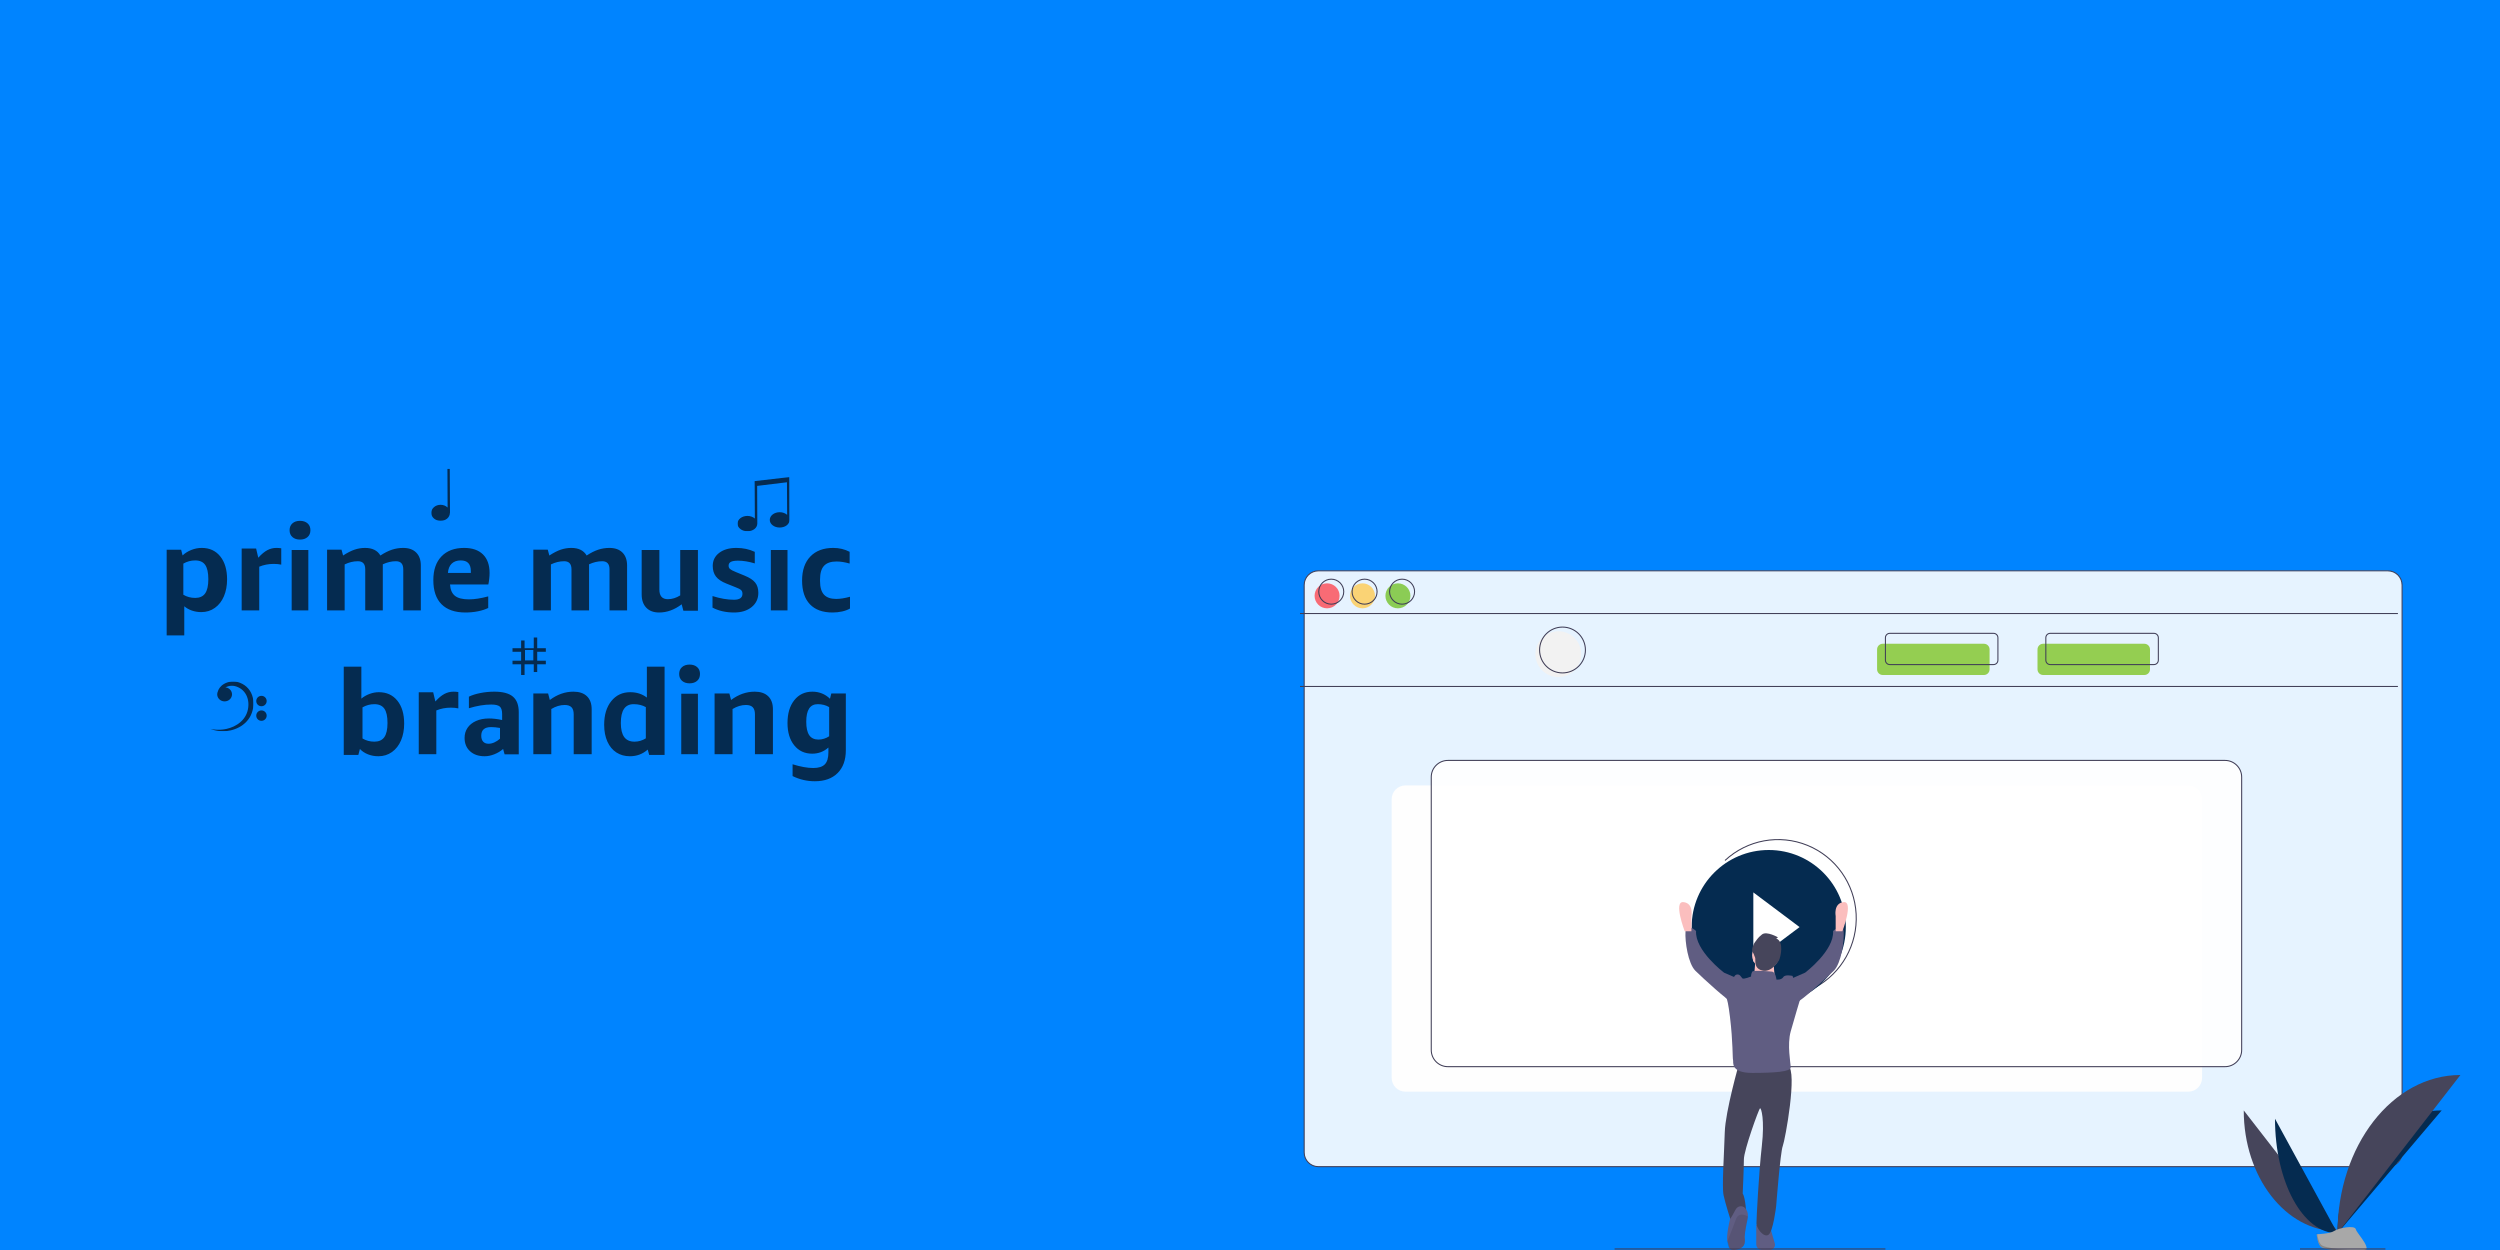
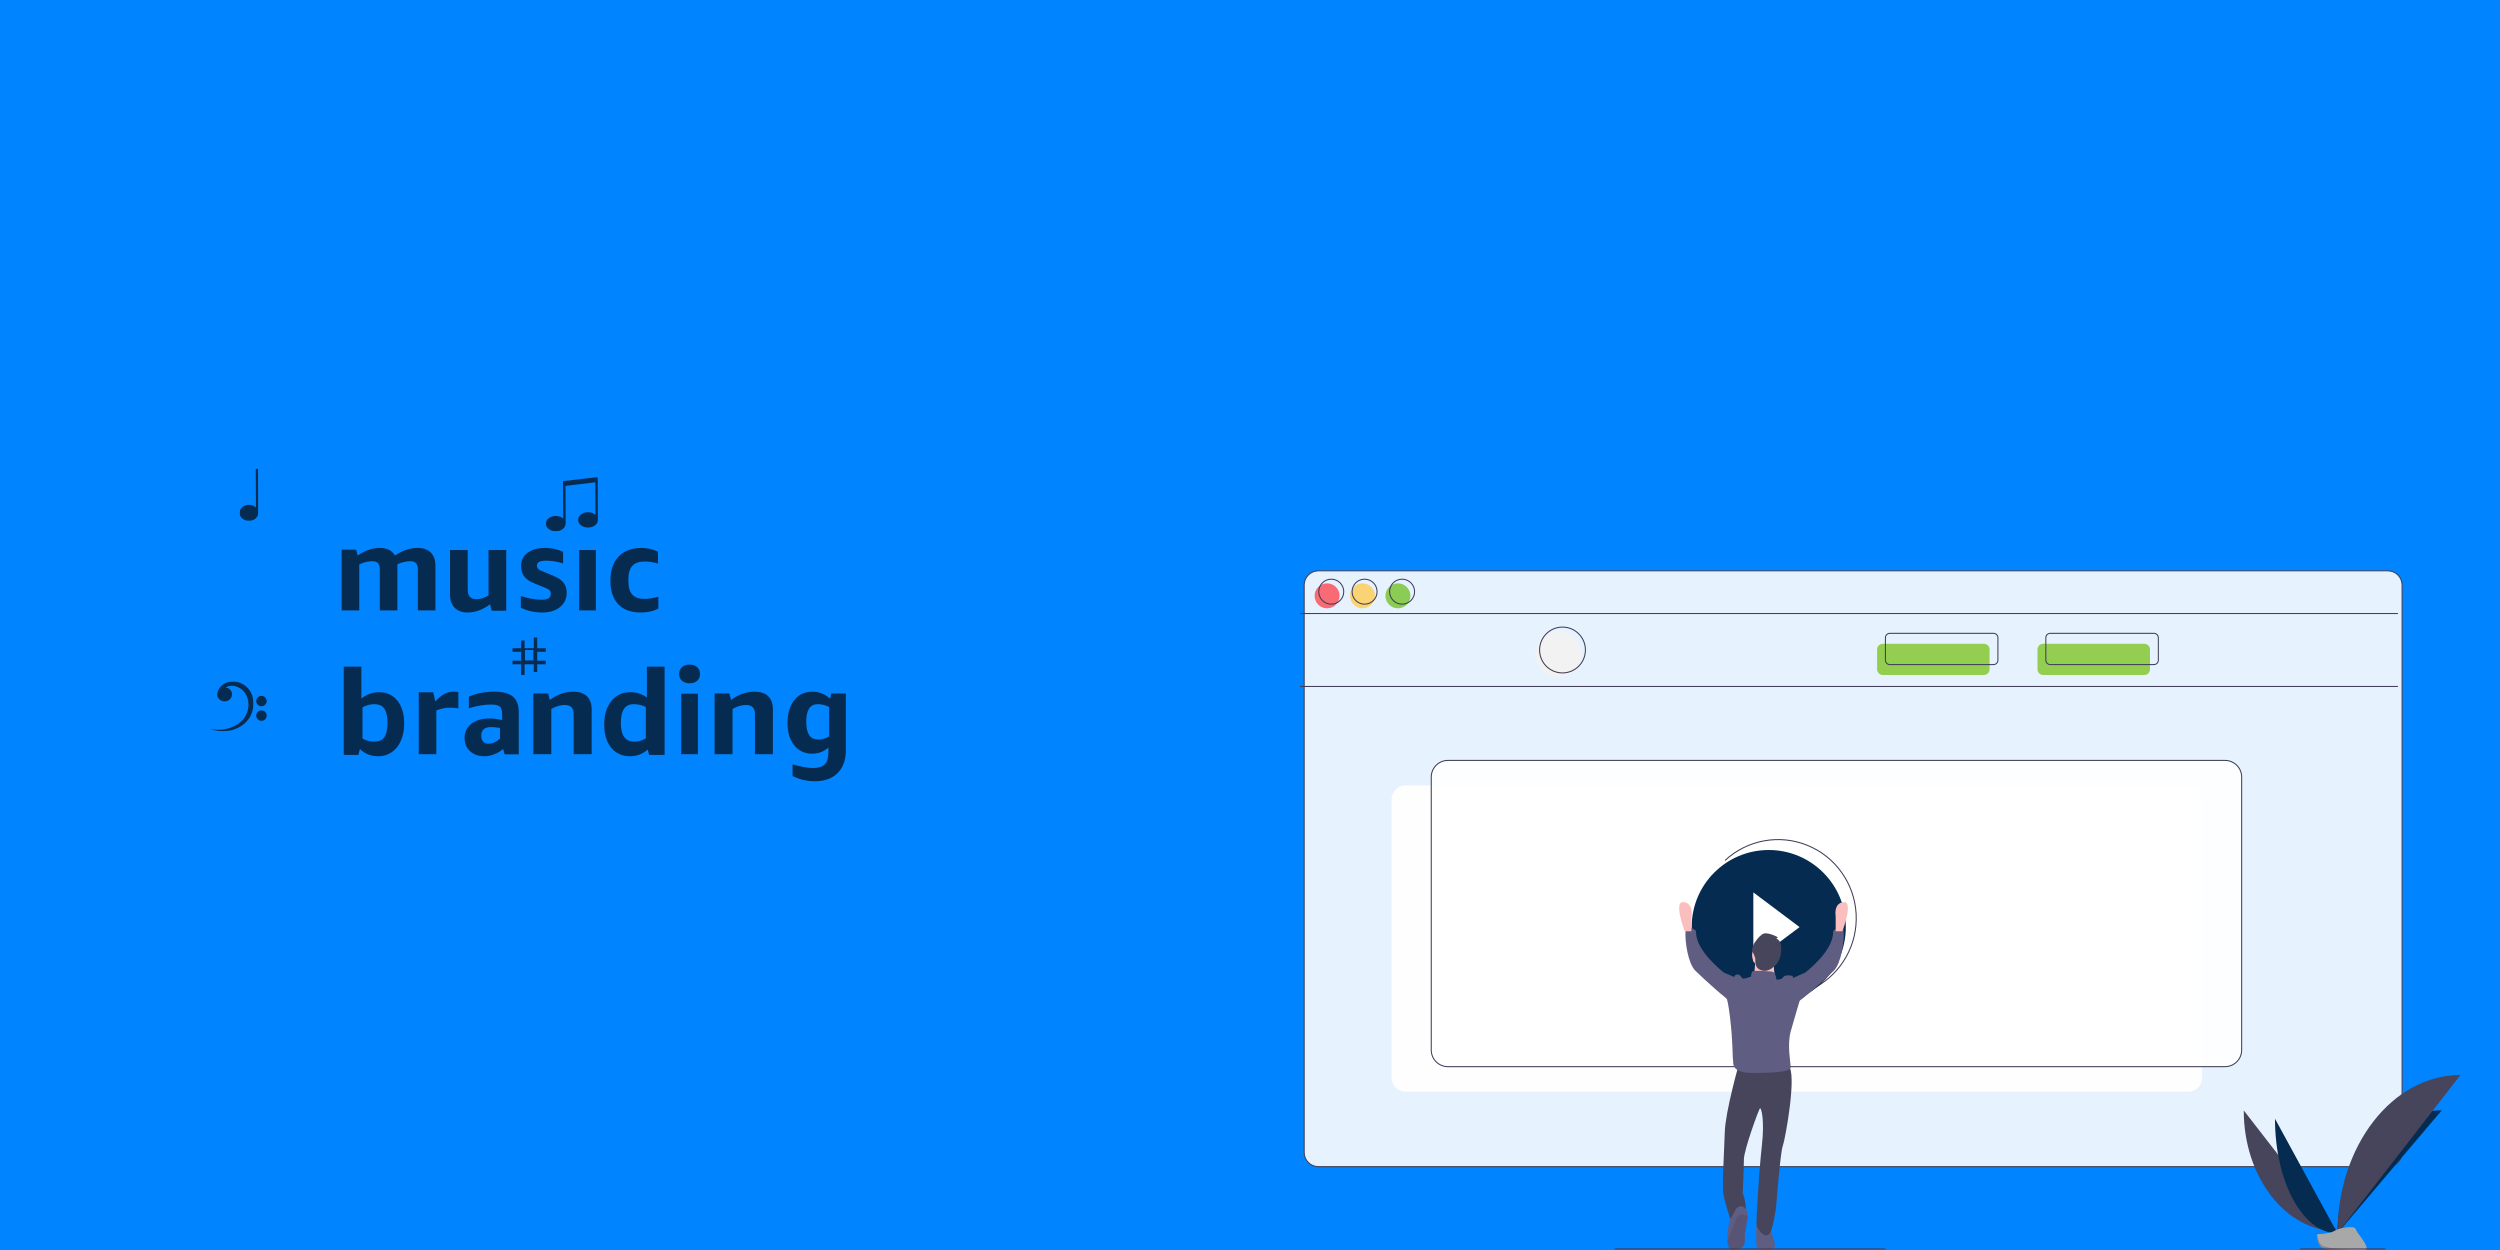
<svg xmlns="http://www.w3.org/2000/svg" xmlns:xlink="http://www.w3.org/1999/xlink" width="1200px" height="600px" viewBox="0 0 1200 600" version="1.1">
  <defs>
    <polygon id="path-1" points="0 0 8 0 8 25 0 25" />
    <polygon id="path-3" points="0 0 9 0 9 25 0 25" />
    <polygon id="path-5" points="3e-05 0.108 20.678 0.108 20.678 24 3e-05 24" />
    <polygon id="path-7" points="0 0 25 0 25 26 0 26" />
  </defs>
  <g id="music_branding_hero" stroke="none" stroke-width="1" fill="none" fill-rule="evenodd">
    <rect fill="#0084FF" x="0" y="0" width="1200" height="600" />
    <g id="undraw_media_player_ylg8" transform="translate(624, 274)">
      <path d="M225.353,326 L221.879,326 C220.289,326 219,324.783 219,323.281 L219,314 L225.353,314 L227.907,322.843 C228.124,323.594 227.957,324.398 227.457,325.018 C226.956,325.637 226.178,326 225.353,326 L225.353,326 Z" id="Path" fill="#605D82" fill-rule="nonzero" />
      <rect id="Rectangle" fill="#F2F2F2" fill-rule="nonzero" x="44" y="103" width="389" height="147" rx="6.612" />
      <rect id="Rectangle" stroke="#3F3D56" stroke-width="0.5" fill-opacity="0.9" fill="#FFFFFF" x="2" y="0" width="527" height="286" rx="6.819" />
      <line x1="0" y1="20.5" x2="527" y2="20.5" id="Path" stroke="#3F3D56" stroke-width="0.5" />
      <line x1="0" y1="55.5" x2="527" y2="55.5" id="Path" stroke="#3F3D56" stroke-width="0.5" />
      <circle id="Oval" fill="#F86B75" fill-rule="nonzero" cx="13" cy="12" r="6" />
      <circle id="Oval" fill="#FAD375" fill-rule="nonzero" cx="30" cy="12" r="6" />
      <circle id="Oval" fill="#8BCC55" fill-rule="nonzero" cx="47" cy="12" r="6" />
      <circle id="Oval" stroke="#3F3D56" stroke-width="0.5" cx="15" cy="10" r="6" />
      <circle id="Oval" stroke="#3F3D56" stroke-width="0.5" cx="31" cy="10" r="6" />
      <circle id="Oval" stroke="#3F3D56" stroke-width="0.5" cx="49" cy="10" r="6" />
      <circle id="Oval" fill="#F2F2F2" fill-rule="nonzero" cx="124" cy="40" r="11" />
      <circle id="Oval" stroke="#3F3D56" stroke-width="0.5" cx="126" cy="38" r="11" />
      <rect id="Rectangle" fill="#94CE51" fill-rule="nonzero" x="277" y="35" width="54" height="15" rx="2.712" />
      <rect id="Rectangle" fill="#94CE51" fill-rule="nonzero" x="354" y="35" width="54" height="15" rx="2.712" />
      <rect id="Rectangle" stroke="#3F3D56" stroke-width="0.5" x="281" y="30" width="54" height="15" rx="2.111" />
      <rect id="Rectangle" stroke="#3F3D56" stroke-width="0.5" x="358" y="30" width="54" height="15" rx="2.111" />
      <rect id="Rectangle" stroke="#3F3D56" stroke-width="0.5" fill-opacity="0.9" fill="#FFFFFF" x="63" y="91" width="389" height="147" rx="8.002" />
      <path d="M247.214,200 C260.033,193.083 267.722,179.34 266.946,164.731 C266.171,150.122 257.07,137.28 243.592,131.775 C230.114,126.27 214.686,129.093 204,139.021 M221.952,156.186 L221.952,149.76 L244.472,166.744 L239.287,170.342" id="Shape" stroke="#3F3D56" stroke-width="0.5" />
      <path d="M225,134 C204.565,134 188,150.565 188,171 C188,191.435 204.565,208 225,208 C245.435,208 262,191.435 262,171 C261.991,150.569 245.431,134.009 225,134 Z M217.6,187.65 L217.6,154.35 L239.8,171 L217.6,187.65 Z" id="Shape" fill="#052B50" fill-rule="nonzero" />
      <path d="M210.774,236.399 C210.774,236.399 204.175,259.426 203.888,269.5 C203.601,279.575 202.454,295.694 203.315,299.723 C204.175,303.753 206.757,311.813 206.757,311.813 C206.757,311.813 212.208,305.192 214.216,308.934 C214.216,308.934 213.929,301.162 212.495,298.86 C212.495,298.86 213.069,286.771 213.069,282.453 C213.069,278.135 220.241,258.274 220.815,257.987 C221.388,257.699 223.11,263.456 221.675,276.12 C220.241,288.785 219.093,310.955 219.093,313.258 C219.093,315.561 222.536,320.166 224.831,318.727 C227.126,317.288 228.561,304.904 228.561,304.904 C228.561,304.904 230.569,278.999 231.716,276.12 C232.864,273.242 238.889,240.141 234.298,237.55 C229.708,234.959 210.774,236.399 210.774,236.399 Z" id="Path" fill="#46455B" fill-rule="nonzero" />
      <path d="M214.837,310.897 C214.562,312.085 213.461,317.727 213.461,319.509 C213.461,321.291 214.562,324.558 209.883,325.746 C205.325,326.904 205.991,323.833 205.265,322.028 C205.246,321.98 205.226,321.933 205.204,321.885 C204.379,320.103 206.305,310.897 206.58,310.897 C206.742,310.897 208.044,308.539 209.09,306.594 C209.534,305.755 210.309,305.18 211.195,305.036 C212.08,304.891 212.979,305.192 213.633,305.853 C214.51,306.77 215.004,308.034 214.999,309.353 C215.008,309.873 214.953,310.392 214.837,310.897 Z" id="Path" fill="#605D82" fill-rule="nonzero" />
      <path d="M214.832,311.414 C214.55,312.561 213.419,318.011 213.419,319.731 C213.419,321.452 214.55,324.607 209.744,325.754 C205.062,326.873 205.746,323.907 205,322.164 C205.811,320.024 207.782,315.427 209.178,311.414 C210.411,307.869 213.441,309.025 214.999,309.923 C215.008,310.425 214.952,310.926 214.832,311.414 L214.832,311.414 Z" id="Path" fill="#000000" fill-rule="nonzero" opacity="0.1" />
      <circle id="Oval" fill="#FBBEBE" fill-rule="nonzero" cx="223.5" cy="184.5" r="6.5" />
      <path d="M218.833,184.098 L218,194.169 L228,196 C228,196 226.889,187.15 227.722,185.318 C228.556,183.487 218.833,184.098 218.833,184.098 Z" id="Path" fill="#FBBEBE" fill-rule="nonzero" />
      <path d="M226.612,192.39 C226.612,192.39 217.686,191.512 217.091,192.39 C216.702,193.112 216.498,193.916 216.496,194.733 C216.496,194.733 212.926,196.197 212.331,195.612 C211.736,195.026 211.14,193.269 209.355,193.855 C207.57,194.44 204,204.982 204,204.982 C204,204.982 204.893,201.761 206.38,214.06 C207.868,226.359 207.57,233.972 207.868,234.851 C208.165,235.729 206.38,241 217.091,241 C227.802,241 235.537,240.414 235.537,238.365 C235.537,236.315 233.752,227.53 235.537,221.088 C237.322,214.645 240,205.861 240,205.861 L236.43,194.44 C236.43,194.44 232.86,193.562 231.967,195.026 C231.074,196.49 228.694,196.197 228.694,196.197 C228.694,196.197 228.397,192.683 226.612,192.39 Z" id="Path" fill="#605D82" fill-rule="nonzero" />
      <path d="M211,196.112 L203.539,192.877 C203.539,192.877 189.514,182.288 190.11,172.876 C190.11,172.876 185.336,168.465 185.037,173.171 C184.739,177.876 186.231,188.465 189.812,191.994 C193.393,195.524 205.628,206.7 207.419,206.994 C209.209,207.288 211,196.112 211,196.112 Z" id="Path" fill="#605D82" fill-rule="nonzero" />
      <path d="M184.657,173 C184.657,173 179.091,158.456 184.071,159.016 C189.052,159.575 187.88,165.728 187.88,165.728 L187.88,173 L184.657,173 Z" id="Path" fill="#FBBEBE" fill-rule="nonzero" />
      <path d="M235,196.112 L242.461,192.877 C242.461,192.877 256.487,182.288 255.89,172.876 C255.89,172.876 260.664,168.465 260.963,173.171 C261.261,177.876 259.769,188.465 256.188,191.994 C252.607,195.524 240.372,206.7 238.581,206.994 C236.791,207.288 235,196.112 235,196.112 Z" id="Path" fill="#605D82" fill-rule="nonzero" />
      <path d="M260.343,173 C260.343,173 265.909,158.456 260.929,159.016 C255.948,159.575 257.12,165.728 257.12,165.728 L257.12,173 L260.343,173 Z" id="Path" fill="#FBBEBE" fill-rule="nonzero" />
      <path d="M228.588,176.505 L229.437,175.935 C229.437,175.935 224.058,172.801 221.794,174.51 C219.529,176.22 218.963,177.645 218.397,178.215 C217.831,178.785 216.416,181.919 217.265,183.059 C218.114,184.199 217.831,184.433 218.397,185.456 C218.963,186.479 217.408,190.595 221.724,191.814 C226.04,193.033 229.437,187.904 230.003,186.764 C230.569,185.624 232.55,177.93 228.588,176.505 Z" id="Path" fill="#46455B" fill-rule="nonzero" />
      <path d="M453,259 C453,291.059 473.127,317 498,317" id="Path" fill="#46455B" fill-rule="nonzero" />
      <path d="M498,318 C498,285.389 520.363,259 548,259" id="Path" fill="#052B50" fill-rule="nonzero" />
      <path d="M468,263 C468,293.4 481.418,318 498,318" id="Path" fill="#052B50" fill-rule="nonzero" />
      <path d="M498,318 C498,275.992 524.389,242 557,242" id="Path" fill="#46455B" fill-rule="nonzero" />
      <path d="M488,318.432 C488,318.432 494.45,318.236 496.394,316.873 C498.338,315.51 506.315,313.883 506.797,316.069 C507.28,318.255 516.49,326.94 509.209,326.998 C501.927,327.056 492.289,325.881 490.349,324.717 C488.409,323.554 488,318.432 488,318.432 Z" id="Path" fill="#A8A8A8" fill-rule="nonzero" />
      <path d="M509.34,326.199 C502.058,326.26 492.419,325.027 490.479,323.806 C489.001,322.876 488.412,319.539 488.215,318 C488.079,318.006 488,318.009 488,318.009 C488,318.009 488.409,323.384 490.349,324.605 C492.289,325.826 501.928,327.059 509.21,326.998 C511.312,326.98 512.038,326.208 511.998,325.063 C511.706,325.755 510.905,326.186 509.34,326.199 Z" id="Path" fill="#000000" fill-rule="nonzero" opacity="0.2" />
      <line x1="151" y1="325.5" x2="281" y2="325.5" id="Path" stroke="#3F3D56" stroke-width="0.5" />
      <line x1="480" y1="325.5" x2="521" y2="325.5" id="Path" stroke="#3F3D56" stroke-width="0.5" />
    </g>
-     <g id="Group" transform="translate(80, 225)">
-       <g id="Group-3" transform="translate(125, 4)">
+     <g id="Group" transform="translate(101, 225)">
+       <g id="Group-3" transform="translate(104, 4)">
        <mask id="mask-2" fill="white">
          <use xlink:href="#path-1" />
        </mask>
        <g id="Clip-2" />
      </g>
-       <path d="M0,80 L0,38.861 L6.946,38.861 L7.641,41.615 C8.798,40.505 10.197,39.626 11.837,38.975 C13.477,38.325 15.146,38 16.844,38 C20.588,38 23.549,39.358 25.73,42.074 C27.91,44.79 29,48.462 29,53.09 C29,56.112 28.498,58.809 27.495,61.18 C26.492,63.552 25.045,65.417 23.154,66.775 C21.263,68.133 19.083,68.811 16.613,68.811 C15.031,68.811 13.526,68.563 12.098,68.066 C10.67,67.568 9.454,66.88 8.451,66 L8.451,80 L0,80 Z M13.681,44 C11.671,44 9.778,44.511 8,45.533 L8,60.467 C9.7,61.489 11.594,62 13.681,62 C15.845,62 17.44,61.281 18.464,59.842 C19.488,58.404 20,56.133 20,53.028 C20,49.886 19.498,47.596 18.493,46.158 C17.488,44.719 15.884,44 13.681,44 Z M36,68 L36,38.291 L42.93,38.291 L43.97,42.709 C45.51,41.004 46.963,39.793 48.33,39.076 C49.697,38.359 51.15,38 52.69,38 C53.421,38 54.191,38.058 55,38.174 L55,46.023 C53.922,45.791 52.728,45.674 51.419,45.674 C48.917,45.674 46.588,46.12 44.432,47.012 L44.432,68 L36,68 Z M60,68 L60,39 L68,39 L68,68 L60,68 Z M64,34 C62.492,34 61.282,33.596 60.369,32.788 C59.456,31.981 59,30.885 59,29.5 C59,28.115 59.456,27.019 60.369,26.212 C61.282,25.404 62.492,25 64,25 C65.508,25 66.718,25.404 67.631,26.212 C68.544,27.019 69,28.115 69,29.5 C69,30.885 68.544,31.981 67.631,32.788 C66.718,33.596 65.508,34 64,34 Z M113.566,68 L113.566,48.266 C113.566,45.681 112.392,44.388 110.042,44.388 C107.963,44.388 105.864,44.882 103.746,45.871 L103.746,68 L95.312,68 L95.312,48.266 C95.312,45.681 94.137,44.388 91.788,44.388 C89.632,44.388 87.513,44.901 85.434,45.928 L85.434,68 L77,68 L77,38.856 L83.932,38.856 L84.683,41.65 C86.724,40.319 88.563,39.378 90.2,38.827 C91.836,38.276 93.521,38 95.254,38 C98.72,38 101.166,39.217 102.591,41.65 C104.555,40.357 106.403,39.426 108.136,38.856 C109.869,38.285 111.66,38 113.508,38 C116.204,38 118.293,38.741 119.776,40.224 C121.259,41.707 122,43.779 122,46.441 L122,68 L113.566,68 Z M136.011,55.534 C136.169,58.055 136.96,59.88 138.385,61.006 C139.809,62.133 142.044,62.697 145.09,62.697 C147.741,62.697 150.826,62.219 154.347,61.264 L154.347,66.823 C152.963,67.51 151.311,68.045 149.392,68.427 C147.474,68.809 145.486,69 143.429,69 C138.404,69 134.577,67.682 131.946,65.046 C129.315,62.41 128,58.552 128,53.471 C128,48.582 129.305,44.781 131.916,42.068 C134.527,39.356 138.147,38 142.776,38 C146.692,38 149.709,39.041 151.825,41.123 C153.942,43.205 155,46.175 155,50.033 C155,50.874 154.941,51.829 154.822,52.898 C154.703,53.968 154.565,54.847 154.407,55.534 L136.011,55.534 Z M141.173,44 C139.34,44 137.89,44.513 136.824,45.539 C135.758,46.565 135.15,48.052 135,50 L146,50 L146,49.113 C146,45.704 144.391,44 141.173,44 Z M212.566,68 L212.566,48.266 C212.566,45.681 211.392,44.388 209.042,44.388 C206.963,44.388 204.864,44.882 202.746,45.871 L202.746,68 L194.312,68 L194.312,48.266 C194.312,45.681 193.137,44.388 190.788,44.388 C188.632,44.388 186.513,44.901 184.434,45.928 L184.434,68 L176,68 L176,38.856 L182.932,38.856 L183.683,41.65 C185.724,40.319 187.563,39.378 189.2,38.827 C190.836,38.276 192.521,38 194.254,38 C197.72,38 200.166,39.217 201.591,41.65 C203.555,40.357 205.403,39.426 207.136,38.856 C208.869,38.285 210.66,38 212.508,38 C215.204,38 217.293,38.741 218.776,40.224 C220.259,41.707 221,43.779 221,46.441 L221,68 L212.566,68 Z M248.017,68.144 L247.203,65.065 C243.75,67.688 240.142,69 236.379,69 C233.741,69 231.685,68.23 230.211,66.69 C228.737,65.15 228,63.03 228,60.331 L228,39 L236.496,39 L236.496,57.992 C236.496,61.072 237.853,62.612 240.569,62.612 C242.586,62.612 244.565,62.004 246.504,60.787 L246.504,39 L255,39 L255,68.144 L248.017,68.144 Z M276.382,60.02 C276.382,59.258 276.165,58.667 275.729,58.247 C275.293,57.828 274.412,57.37 273.085,56.875 L268.651,55.101 C266.339,54.186 264.672,53.062 263.649,51.727 C262.625,50.392 262.114,48.696 262.114,46.637 C262.114,44.044 263.146,41.956 265.212,40.374 C267.277,38.791 270.034,38 273.483,38 C276.667,38 279.604,38.629 282.295,39.887 L282.295,45.435 C279.414,44.558 276.724,44.12 274.222,44.12 C272.668,44.12 271.531,44.311 270.811,44.692 C270.091,45.073 269.731,45.683 269.731,46.522 C269.731,47.17 269.949,47.695 270.385,48.095 C270.821,48.495 271.74,48.982 273.142,49.554 L277.463,51.327 C279.812,52.28 281.489,53.386 282.494,54.644 C283.498,55.902 284,57.542 284,59.563 C284,62.384 282.929,64.663 280.788,66.398 C278.647,68.133 275.833,69 272.346,69 C268.443,69 264.994,68.218 262,66.655 L262,61.107 C265.752,62.289 269.182,62.88 272.289,62.88 C275.018,62.88 276.382,61.927 276.382,60.02 Z M290,68 L290,39 L298,39 L298,68 L290,68 Z M328,67.081 C326.952,67.701 325.69,68.176 324.215,68.506 C322.74,68.835 321.207,69 319.615,69 C314.879,69 311.26,67.682 308.756,65.045 C306.252,62.408 305,58.609 305,53.645 C305,48.721 306.32,44.882 308.959,42.129 C311.599,39.376 315.267,38 319.965,38 C322.798,38 325.419,38.62 327.825,39.861 L327.825,45.503 C325.535,44.844 323.439,44.514 321.537,44.514 C318.819,44.514 316.82,45.202 315.539,46.579 C314.258,47.955 313.618,50.136 313.618,53.122 L313.618,53.936 C313.618,56.883 314.249,59.045 315.51,60.421 C316.772,61.798 318.722,62.486 321.362,62.486 C323.264,62.486 325.477,62.137 328,61.439 L328,67.081 Z M85,137.37 L85,95 L93.451,95 L93.451,110.345 C94.57,109.391 95.882,108.637 97.387,108.083 C98.892,107.53 100.378,107.253 101.844,107.253 C105.588,107.253 108.549,108.608 110.73,111.318 C112.91,114.028 114,117.693 114,122.312 C114,125.327 113.498,128.018 112.495,130.385 C111.492,132.751 110.045,134.612 108.154,135.967 C106.263,137.322 104.083,138 101.613,138 C99.838,138 98.178,137.695 96.635,137.084 C95.091,136.473 93.798,135.614 92.756,134.507 L92.004,137.37 L85,137.37 Z M99.681,113 C97.671,113 95.778,113.511 94,114.533 L94,129.467 C95.7,130.489 97.594,131 99.681,131 C101.845,131 103.44,130.281 104.464,128.842 C105.488,127.404 106,125.133 106,122.028 C106,118.886 105.498,116.596 104.493,115.158 C103.488,113.719 101.884,113 99.681,113 Z M121,137 L121,107.291 L127.93,107.291 L128.97,111.709 C130.51,110.004 131.963,108.793 133.33,108.076 C134.697,107.359 136.15,107 137.69,107 C138.421,107 139.191,107.058 140,107.174 L140,115.023 C138.922,114.791 137.728,114.674 136.419,114.674 C133.917,114.674 131.588,115.12 129.432,116.012 L129.432,137 L121,137 Z M162.205,137.085 L161.495,134.511 C160.274,135.579 158.866,136.427 157.27,137.056 C155.675,137.685 154.129,138 152.632,138 C149.717,138 147.383,137.199 145.63,135.598 C143.877,133.996 143,131.861 143,129.192 C143,127.362 143.473,125.751 144.418,124.359 C145.364,122.967 146.723,121.871 148.495,121.07 C150.268,120.269 152.356,119.869 154.759,119.869 C156.65,119.869 158.738,120.117 161.023,120.613 L161.023,117.753 C161.023,115.999 160.648,114.798 159.9,114.149 C159.152,113.501 157.773,113.177 155.764,113.177 C152.533,113.177 148.968,113.768 145.068,114.95 L145.068,109.402 C146.526,108.678 148.358,108.096 150.564,107.658 C152.77,107.219 155.015,107 157.3,107 C161.358,107 164.322,107.791 166.193,109.374 C168.064,110.956 169,113.444 169,116.838 L169,137.085 L162.205,137.085 Z M154.524,132 C155.428,132 156.358,131.783 157.316,131.348 C158.274,130.914 159.169,130.321 160,129.57 L160,124.415 C158.41,124.138 156.982,124 155.717,124 C152.572,124 151,125.383 151,128.148 C151,129.373 151.307,130.321 151.922,130.993 C152.536,131.664 153.404,132 154.524,132 Z M195.376,137 L195.376,117.894 C195.376,116.335 195.021,115.194 194.312,114.471 C193.603,113.749 192.52,113.388 191.063,113.388 C188.897,113.388 186.751,114.034 184.624,115.327 L184.624,137 L176,137 L176,107.856 L183.089,107.856 L183.916,110.992 C187.46,108.331 191.24,107 195.257,107 C198.053,107 200.21,107.732 201.726,109.196 C203.242,110.66 204,112.741 204,115.441 L204,137 L195.376,137 Z M231.604,137.37 L230.906,134.794 C228.499,136.931 225.645,138 222.345,138 C219.9,138 217.745,137.399 215.882,136.196 C214.018,134.994 212.572,133.248 211.543,130.957 C210.514,128.667 210,125.976 210,122.884 C210,118.151 211.145,114.362 213.436,111.519 C215.726,108.675 218.754,107.253 222.52,107.253 C225.587,107.253 228.246,108.112 230.498,109.83 L230.498,95 L239,95 L239,137.37 L231.604,137.37 Z M224.588,131 C226.471,131 228.275,130.47 230,129.41 L230,114.42 C228.314,113.473 226.373,113 224.176,113 C222.098,113 220.549,113.748 219.529,115.243 C218.51,116.738 218,119 218,122.028 C218,125.057 218.539,127.309 219.618,128.785 C220.696,130.262 222.353,131 224.588,131 Z M247,137 L247,108 L255,108 L255,137 L247,137 Z M251,103 C249.492,103 248.282,102.596 247.369,101.788 C246.456,100.981 246,99.885 246,98.5 C246,97.115 246.456,96.019 247.369,95.212 C248.282,94.404 249.492,94 251,94 C252.508,94 253.718,94.404 254.631,95.212 C255.544,96.019 256,97.115 256,98.5 C256,99.885 255.544,100.981 254.631,101.788 C253.718,102.596 252.508,103 251,103 Z M282.376,137 L282.376,117.894 C282.376,116.335 282.021,115.194 281.312,114.471 C280.603,113.749 279.52,113.388 278.063,113.388 C275.897,113.388 273.751,114.034 271.624,115.327 L271.624,137 L263,137 L263,107.856 L270.089,107.856 L270.916,110.992 C274.46,108.331 278.24,107 282.257,107 C285.053,107 287.21,107.732 288.726,109.196 C290.242,110.66 291,112.741 291,115.441 L291,137 L282.376,137 Z M317.635,133.817 C315.427,135.782 312.833,136.765 309.851,136.765 C306.249,136.765 303.373,135.426 301.224,132.748 C299.075,130.07 298,126.496 298,122.027 C298,117.48 299.084,113.839 301.253,111.103 C303.422,108.368 306.326,107 309.967,107 C311.593,107 313.123,107.289 314.556,107.867 C315.989,108.445 317.267,109.293 318.39,110.41 L319.029,107.867 L326,107.867 L326,135.089 C326,139.789 324.683,143.45 322.05,146.07 C319.416,148.69 315.776,150 311.129,150 C307.372,150 303.809,149.172 300.44,147.515 L300.44,141.851 C304.274,143.045 307.585,143.642 310.373,143.642 C312.929,143.642 314.779,143.055 315.921,141.88 C317.064,140.705 317.635,138.788 317.635,136.129 L317.635,133.817 Z M312.901,130 C313.78,130 314.668,129.858 315.565,129.574 C316.463,129.289 317.274,128.901 318,128.408 L318,114.421 C316.434,113.474 314.601,113 312.5,113 C308.833,113 307,115.805 307,121.415 C307,124.333 307.477,126.494 308.432,127.896 C309.387,129.299 310.877,130 312.901,130 Z" id="primemusicbranding" fill="#052B50" fill-rule="nonzero" />
-       <g id="Group-3" transform="translate(127, 0)">
+       <path d="M99.566,68 L99.566,48.266 C99.566,45.681 98.392,44.388 96.042,44.388 C93.963,44.388 91.864,44.882 89.746,45.871 L89.746,68 L81.312,68 L81.312,48.266 C81.312,45.681 80.137,44.388 77.788,44.388 C75.632,44.388 73.513,44.901 71.434,45.928 L71.434,68 L63,68 L63,38.856 L69.932,38.856 L70.683,41.65 C72.724,40.319 74.563,39.378 76.2,38.827 C77.836,38.276 79.521,38 81.254,38 C84.72,38 87.166,39.217 88.591,41.65 C90.555,40.357 92.403,39.426 94.136,38.856 C95.869,38.285 97.66,38 99.508,38 C102.204,38 104.293,38.741 105.776,40.224 C107.259,41.707 108,43.779 108,46.441 L108,68 L99.566,68 Z M135.017,68.144 L134.203,65.065 C130.75,67.688 127.142,69 123.379,69 C120.741,69 118.685,68.23 117.211,66.69 C115.737,65.15 115,63.03 115,60.331 L115,39 L123.496,39 L123.496,57.992 C123.496,61.072 124.853,62.612 127.569,62.612 C129.586,62.612 131.565,62.004 133.504,60.787 L133.504,39 L142,39 L142,68.144 L135.017,68.144 Z M163.382,60.02 C163.382,59.258 163.165,58.667 162.729,58.247 C162.293,57.828 161.412,57.37 160.085,56.875 L155.651,55.101 C153.339,54.186 151.672,53.062 150.649,51.727 C149.625,50.392 149.114,48.696 149.114,46.637 C149.114,44.044 150.146,41.956 152.212,40.374 C154.277,38.791 157.034,38 160.483,38 C163.667,38 166.604,38.629 169.295,39.887 L169.295,45.435 C166.414,44.558 163.724,44.12 161.222,44.12 C159.668,44.12 158.531,44.311 157.811,44.692 C157.091,45.073 156.731,45.683 156.731,46.522 C156.731,47.17 156.949,47.695 157.385,48.095 C157.821,48.495 158.74,48.982 160.142,49.554 L164.463,51.327 C166.812,52.28 168.489,53.386 169.494,54.644 C170.498,55.902 171,57.542 171,59.563 C171,62.384 169.929,64.663 167.788,66.398 C165.647,68.133 162.833,69 159.346,69 C155.443,69 151.994,68.218 149,66.655 L149,61.107 C152.752,62.289 156.182,62.88 159.289,62.88 C162.018,62.88 163.382,61.927 163.382,60.02 Z M177,68 L177,39 L185,39 L185,68 L177,68 Z M215,67.081 C213.952,67.701 212.69,68.176 211.215,68.506 C209.74,68.835 208.207,69 206.615,69 C201.879,69 198.26,67.682 195.756,65.045 C193.252,62.408 192,58.609 192,53.645 C192,48.721 193.32,44.882 195.959,42.129 C198.599,39.376 202.267,38 206.965,38 C209.798,38 212.419,38.62 214.825,39.861 L214.825,45.503 C212.535,44.844 210.439,44.514 208.537,44.514 C205.819,44.514 203.82,45.202 202.539,46.579 C201.258,47.955 200.618,50.136 200.618,53.122 L200.618,53.936 C200.618,56.883 201.249,59.045 202.51,60.421 C203.772,61.798 205.722,62.486 208.362,62.486 C210.264,62.486 212.477,62.137 215,61.439 L215,67.081 Z M64,137.37 L64,95 L72.451,95 L72.451,110.345 C73.57,109.391 74.882,108.637 76.387,108.083 C77.892,107.53 79.378,107.253 80.844,107.253 C84.588,107.253 87.549,108.608 89.73,111.318 C91.91,114.028 93,117.693 93,122.312 C93,125.327 92.498,128.018 91.495,130.385 C90.492,132.751 89.045,134.612 87.154,135.967 C85.263,137.322 83.083,138 80.613,138 C78.838,138 77.178,137.695 75.635,137.084 C74.091,136.473 72.798,135.614 71.756,134.507 L71.004,137.37 L64,137.37 Z M78.681,113 C76.671,113 74.778,113.511 73,114.533 L73,129.467 C74.7,130.489 76.594,131 78.681,131 C80.845,131 82.44,130.281 83.464,128.842 C84.488,127.404 85,125.133 85,122.028 C85,118.886 84.498,116.596 83.493,115.158 C82.488,113.719 80.884,113 78.681,113 Z M100,137 L100,107.291 L106.93,107.291 L107.97,111.709 C109.51,110.004 110.963,108.793 112.33,108.076 C113.697,107.359 115.15,107 116.69,107 C117.421,107 118.191,107.058 119,107.174 L119,115.023 C117.922,114.791 116.728,114.674 115.419,114.674 C112.917,114.674 110.588,115.12 108.432,116.012 L108.432,137 L100,137 Z M141.205,137.085 L140.495,134.511 C139.274,135.579 137.866,136.427 136.27,137.056 C134.675,137.685 133.129,138 131.632,138 C128.717,138 126.383,137.199 124.63,135.598 C122.877,133.996 122,131.861 122,129.192 C122,127.362 122.473,125.751 123.418,124.359 C124.364,122.967 125.723,121.871 127.495,121.07 C129.268,120.269 131.356,119.869 133.759,119.869 C135.65,119.869 137.738,120.117 140.023,120.613 L140.023,117.753 C140.023,115.999 139.648,114.798 138.9,114.149 C138.152,113.501 136.773,113.177 134.764,113.177 C131.533,113.177 127.968,113.768 124.068,114.95 L124.068,109.402 C125.526,108.678 127.358,108.096 129.564,107.658 C131.77,107.219 134.015,107 136.3,107 C140.358,107 143.322,107.791 145.193,109.374 C147.064,110.956 148,113.444 148,116.838 L148,137.085 L141.205,137.085 Z M133.524,132 C134.428,132 135.358,131.783 136.316,131.348 C137.274,130.914 138.169,130.321 139,129.57 L139,124.415 C137.41,124.138 135.982,124 134.717,124 C131.572,124 130,125.383 130,128.148 C130,129.373 130.307,130.321 130.922,130.993 C131.536,131.664 132.404,132 133.524,132 Z M174.376,137 L174.376,117.894 C174.376,116.335 174.021,115.194 173.312,114.471 C172.603,113.749 171.52,113.388 170.063,113.388 C167.897,113.388 165.751,114.034 163.624,115.327 L163.624,137 L155,137 L155,107.856 L162.089,107.856 L162.916,110.992 C166.46,108.331 170.24,107 174.257,107 C177.053,107 179.21,107.732 180.726,109.196 C182.242,110.66 183,112.741 183,115.441 L183,137 L174.376,137 Z M210.604,137.37 L209.906,134.794 C207.499,136.931 204.645,138 201.345,138 C198.9,138 196.745,137.399 194.882,136.196 C193.018,134.994 191.572,133.248 190.543,130.957 C189.514,128.667 189,125.976 189,122.884 C189,118.151 190.145,114.362 192.436,111.519 C194.726,108.675 197.754,107.253 201.52,107.253 C204.587,107.253 207.246,108.112 209.498,109.83 L209.498,95 L218,95 L218,137.37 L210.604,137.37 Z M203.588,131 C205.471,131 207.275,130.47 209,129.41 L209,114.42 C207.314,113.473 205.373,113 203.176,113 C201.098,113 199.549,113.748 198.529,115.243 C197.51,116.738 197,119 197,122.028 C197,125.057 197.539,127.309 198.618,128.785 C199.696,130.262 201.353,131 203.588,131 Z M226,137 L226,108 L234,108 L234,137 L226,137 Z M230,103 C228.492,103 227.282,102.596 226.369,101.788 C225.456,100.981 225,99.885 225,98.5 C225,97.115 225.456,96.019 226.369,95.212 C227.282,94.404 228.492,94 230,94 C231.508,94 232.718,94.404 233.631,95.212 C234.544,96.019 235,97.115 235,98.5 C235,99.885 234.544,100.981 233.631,101.788 C232.718,102.596 231.508,103 230,103 Z M261.376,137 L261.376,117.894 C261.376,116.335 261.021,115.194 260.312,114.471 C259.603,113.749 258.52,113.388 257.063,113.388 C254.897,113.388 252.751,114.034 250.624,115.327 L250.624,137 L242,137 L242,107.856 L249.089,107.856 L249.916,110.992 C253.46,108.331 257.24,107 261.257,107 C264.053,107 266.21,107.732 267.726,109.196 C269.242,110.66 270,112.741 270,115.441 L270,137 L261.376,137 Z M296.635,133.817 C294.427,135.782 291.833,136.765 288.851,136.765 C285.249,136.765 282.373,135.426 280.224,132.748 C278.075,130.07 277,126.496 277,122.027 C277,117.48 278.084,113.839 280.253,111.103 C282.422,108.368 285.326,107 288.967,107 C290.593,107 292.123,107.289 293.556,107.867 C294.989,108.445 296.267,109.293 297.39,110.41 L298.029,107.867 L305,107.867 L305,135.089 C305,139.789 303.683,143.45 301.05,146.07 C298.416,148.69 294.776,150 290.129,150 C286.372,150 282.809,149.172 279.44,147.515 L279.44,141.851 C283.274,143.045 286.585,143.642 289.373,143.642 C291.929,143.642 293.779,143.055 294.921,141.88 C296.064,140.705 296.635,138.788 296.635,136.129 L296.635,133.817 Z M291.901,130 C292.78,130 293.668,129.858 294.565,129.574 C295.463,129.289 296.274,128.901 297,128.408 L297,114.421 C295.434,113.474 293.601,113 291.5,113 C287.833,113 286,115.805 286,121.415 C286,124.333 286.477,126.494 287.432,127.896 C288.387,129.299 289.877,130 291.901,130 Z" id="primemusicbranding" fill="#052B50" fill-rule="nonzero" />
+       <g id="Group-3" transform="translate(14, 0)">
        <mask id="mask-4" fill="white">
          <use xlink:href="#path-3" />
        </mask>
        <g id="Clip-2" />
        <path d="M9,21.176 L9,21.17 L9,21.163 L8.886,0 L7.766,0 L7.851,18.622 C7.03,17.811 5.825,17.299 4.48,17.299 C2.006,17.299 0,19.032 0,21.17 C0,23.308 2.006,25 4.48,25 C6.933,25 8.925,23.423 8.959,21.143 L9,21.143 L9,21.176 Z" id="Fill-1" fill="#052B50" mask="url(#mask-4)" />
      </g>
-       <g id="Group-8" transform="translate(21, 102)">
+       <g id="Group-8" transform="translate(0, 102)">
        <g id="Group-3">
          <mask id="mask-6" fill="white">
            <use xlink:href="#path-5" />
          </mask>
          <g id="Clip-2" />
          <path d="M18.168,3.519 C17.105,2.27 15.722,1.343 14.31,0.791 C14.133,0.72 13.958,0.653 13.779,0.598 L13.514,0.511 L13.36,0.462 L13.241,0.43 L12.997,0.365 L12.707,0.297 C12.513,0.252 12.339,0.226 12.155,0.197 C11.427,0.095 10.709,0.081 10.034,0.153 C8.677,0.289 7.514,0.733 6.598,1.241 C5.68,1.759 5.026,2.387 4.582,2.952 C4.134,3.518 3.893,4.027 3.749,4.378 C3.679,4.554 3.634,4.692 3.609,4.789 C3.6,4.818 3.593,4.842 3.587,4.863 C3.389,5.272 3.272,5.726 3.26,6.205 C3.216,8.075 4.771,9.625 6.734,9.667 C8.697,9.71 10.324,8.228 10.369,6.359 C10.411,4.585 9.011,3.101 7.191,2.918 C7.281,2.876 7.368,2.834 7.461,2.793 C8.237,2.443 9.168,2.184 10.179,2.168 C11.189,2.146 12.263,2.385 13.33,2.885 C14.397,3.374 15.384,4.101 16.177,5.051 C16.57,5.527 16.922,6.053 17.212,6.623 C17.496,7.196 17.731,7.807 17.903,8.445 C18.249,9.723 18.323,11.106 18.166,12.472 C18.088,13.159 17.951,13.831 17.756,14.491 C17.551,15.17 17.311,15.788 16.982,16.391 C16.661,16.99 16.291,17.565 15.868,18.097 C15.445,18.63 14.965,19.114 14.46,19.561 C13.444,20.448 12.311,21.176 11.147,21.712 C9.987,22.257 8.809,22.632 7.694,22.884 C6.576,23.122 5.522,23.245 4.58,23.278 C3.638,23.307 2.809,23.268 2.129,23.197 C1.45,23.114 0.918,23.032 0.555,22.955 C0.193,22.877 3e-05,22.835 3e-05,22.835 C3e-05,22.835 0.183,22.906 0.527,23.04 C0.871,23.169 1.389,23.351 2.064,23.524 C2.741,23.688 3.58,23.858 4.561,23.937 C5.54,24.019 6.662,24.036 7.878,23.895 C9.089,23.746 10.408,23.489 11.73,22.99 C12.395,22.75 13.061,22.454 13.718,22.104 C14.051,21.935 14.371,21.737 14.698,21.541 C15.014,21.33 15.335,21.116 15.64,20.877 C16.876,19.942 18.002,18.753 18.849,17.354 C19.275,16.663 19.619,15.89 19.888,15.143 C20.162,14.374 20.372,13.575 20.507,12.773 C20.779,11.162 20.726,9.491 20.355,7.89 C19.991,6.289 19.242,4.759 18.168,3.519" id="Fill-1" fill="#052B50" mask="url(#mask-6)" />
        </g>
        <path d="M24.5,12 C25.881,12 27,10.881 27,9.5 C27,8.119 25.881,7 24.5,7 C23.119,7 22,8.119 22,9.5 C22,10.881 23.119,12 24.5,12" id="Fill-4" fill="#052B50" />
        <path d="M24.5,14 C23.119,14 22,15.119 22,16.5 C22,17.881 23.119,19 24.5,19 C25.881,19 27,17.881 27,16.5 C27,15.119 25.881,14 24.5,14" id="Fill-6" fill="#052B50" />
      </g>
-       <g id="Group-3" transform="translate(274, 4)">
+       <g id="Group-3" transform="translate(161, 4)">
        <mask id="mask-8" fill="white">
          <use xlink:href="#path-7" />
        </mask>
        <g id="Clip-2" />
        <path d="M25,20.563 L25,20.557 C25,20.555 25,20.552 25,20.55 L24.921,0.33 L24.92,0.33 L24.918,0 L8.223,1.938 L8.252,4.359 L8.331,19.904 C7.46,19.13 6.181,18.641 4.754,18.641 C2.129,18.641 0,20.297 0,22.34 C0,24.383 2.129,26 4.754,26 C7.356,26 9.469,24.495 9.506,22.316 L9.508,22.316 L9.508,22.346 L9.508,22.34 C9.508,22.337 9.508,22.335 9.508,22.332 L9.437,4.229 L23.743,2.49 L23.823,18.122 C22.951,17.347 21.672,16.858 20.246,16.858 C17.62,16.858 15.492,18.514 15.492,20.557 C15.492,22.6 17.62,24.217 20.246,24.217 C22.848,24.217 24.961,22.713 24.998,20.534 L25,20.534 L25,20.563 Z" id="Fill-1" fill="#052B50" mask="url(#mask-8)" />
      </g>
-       <path d="M176.207,81 L176.207,86.143 L171.793,86.143 L171.793,82.429 L170.138,82.429 L170.138,86.143 L166,86.143 L166,87.857 L170.138,87.857 L170.138,92.143 L166,92.143 L166,93.857 L170.138,93.857 L170.138,99 L171.793,99 L171.793,93.857 L176.207,93.857 L176.207,97.571 L177.862,97.571 L177.862,93.857 L182,93.857 L182,92.143 L177.862,92.143 L177.862,87.857 L182,87.857 L182,86.143 L177.862,86.143 L177.862,81 L176.207,81 Z M172,92 L176,92 L176,87 L172,87 L172,92 Z" id="Fill-1" fill="#052B50" />
+       <path d="M155.207,81 L155.207,86.143 L150.793,86.143 L150.793,82.429 L149.138,82.429 L149.138,86.143 L145,86.143 L145,87.857 L149.138,87.857 L149.138,92.143 L145,92.143 L145,93.857 L149.138,93.857 L149.138,99 L150.793,99 L150.793,93.857 L155.207,93.857 L155.207,97.571 L156.862,97.571 L156.862,93.857 L161,93.857 L161,92.143 L156.862,92.143 L156.862,87.857 L161,87.857 L161,86.143 L156.862,86.143 L156.862,81 L155.207,81 Z M151,92 L155,92 L155,87 L151,87 L151,92 Z" id="Fill-1" fill="#052B50" />
    </g>
  </g>
</svg>
